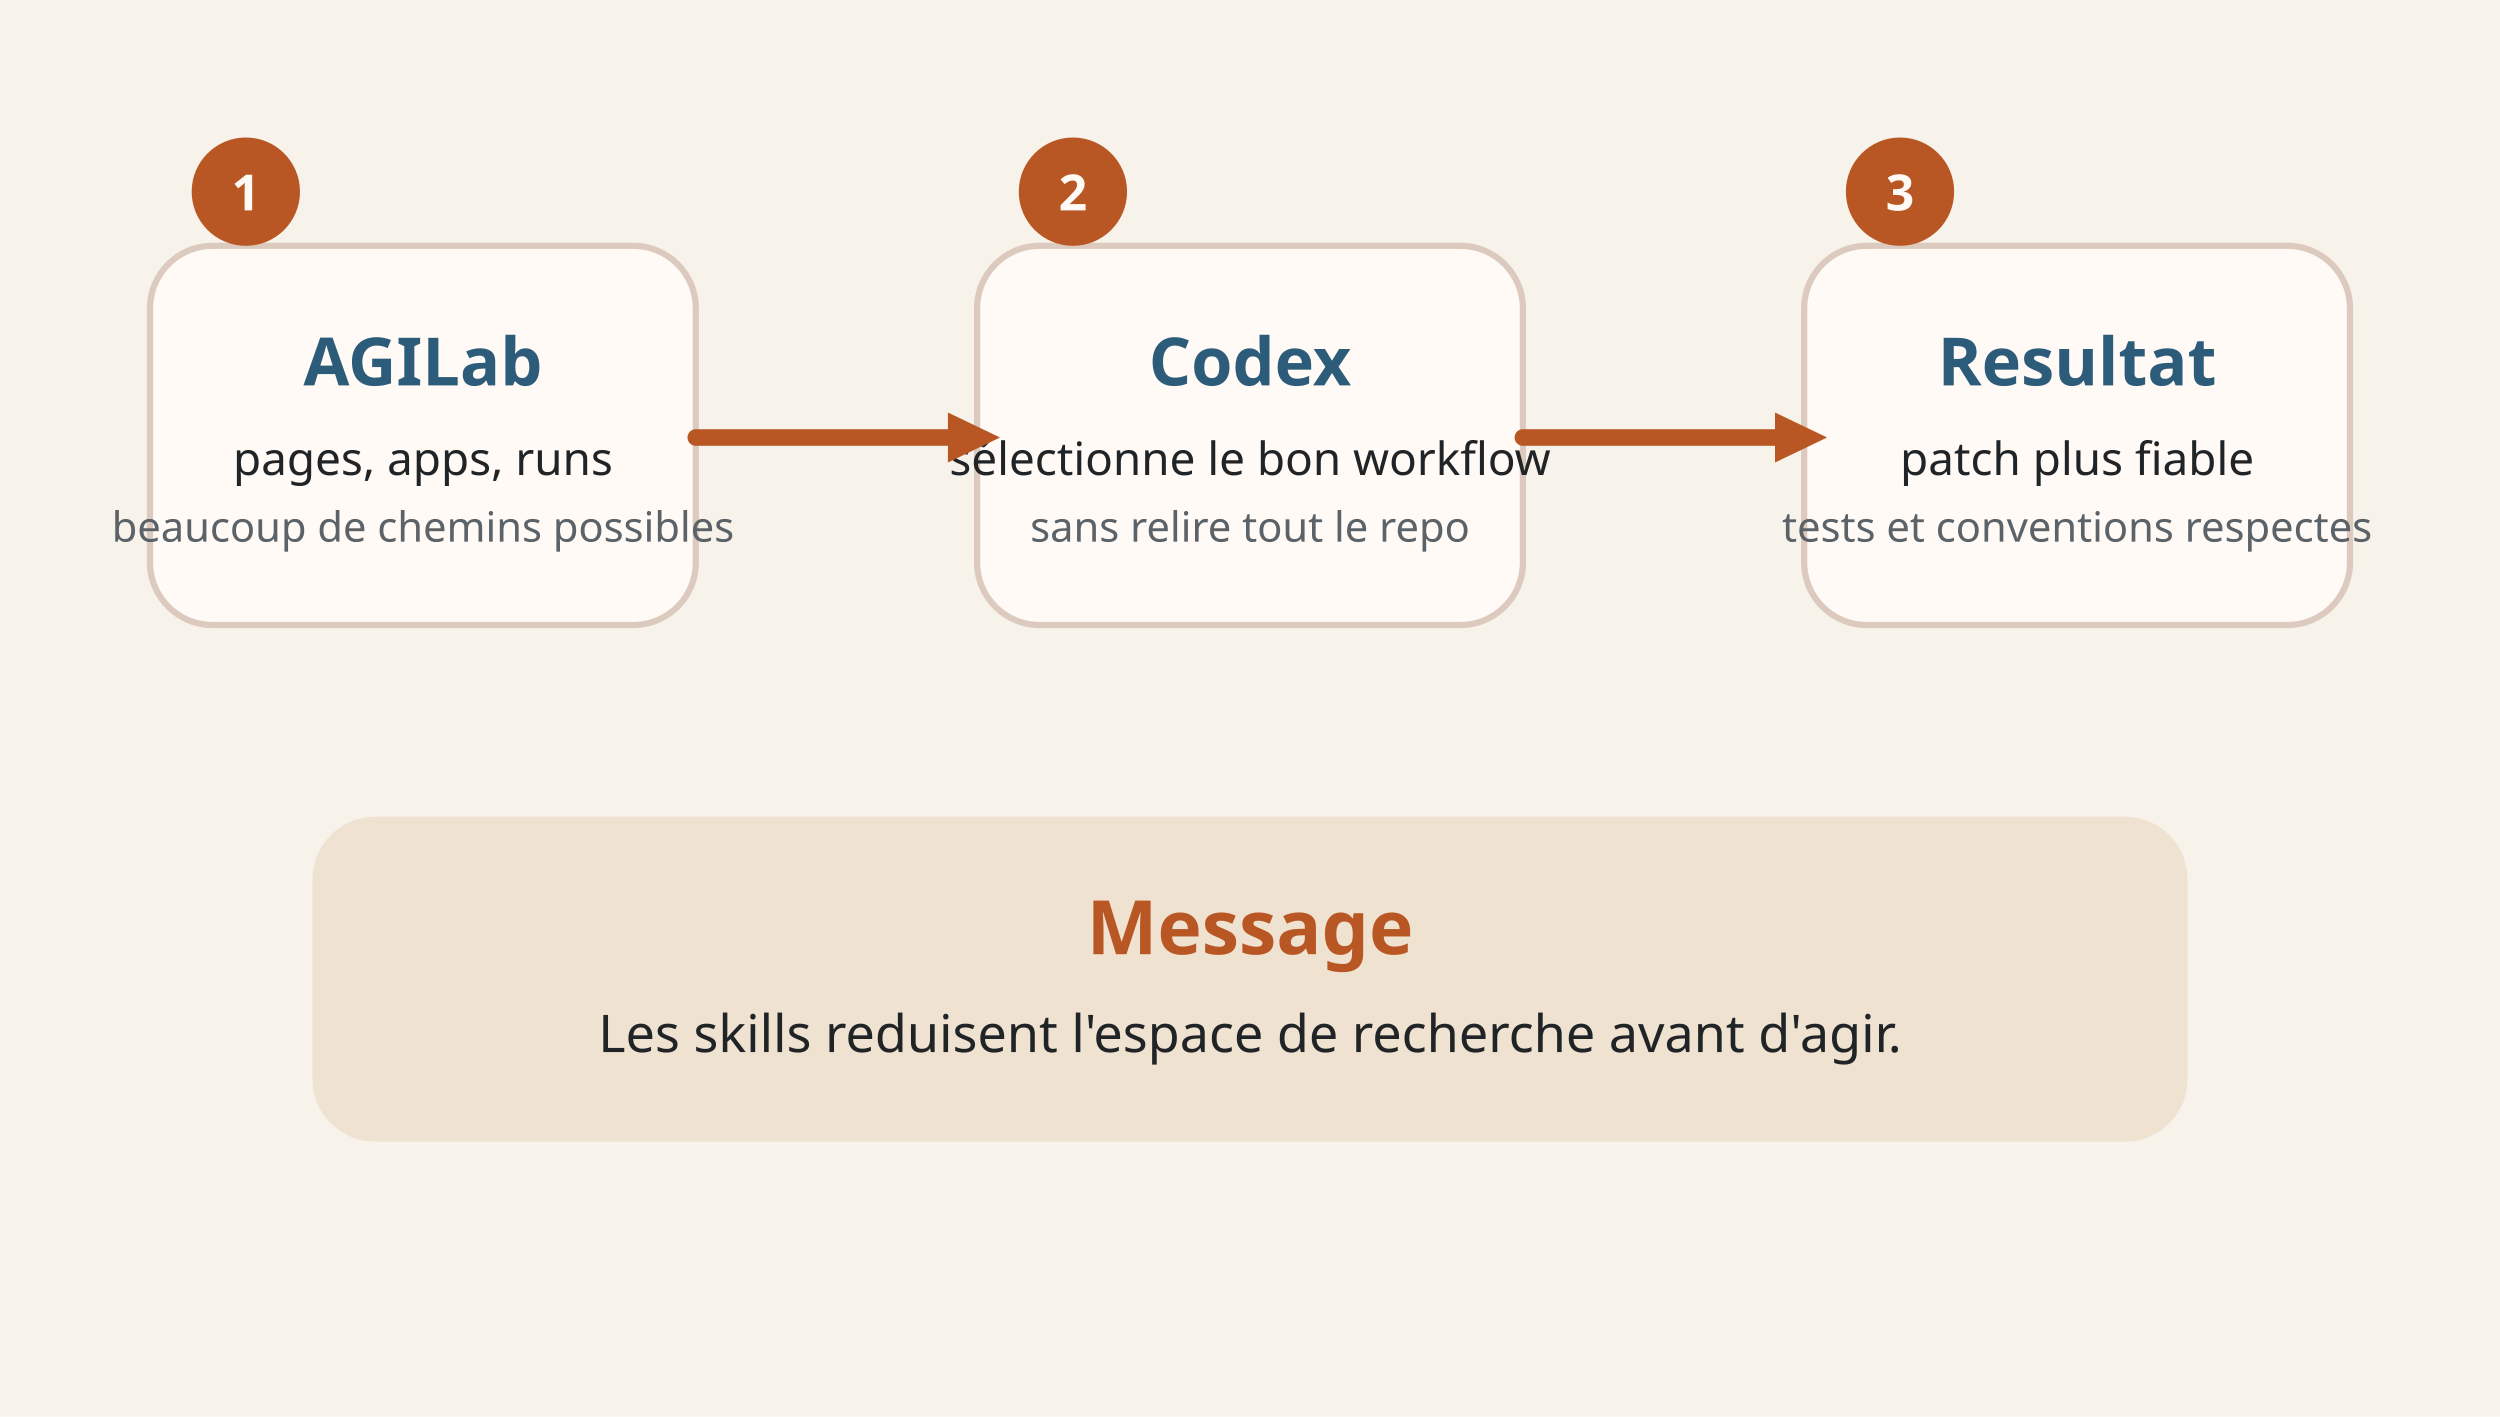
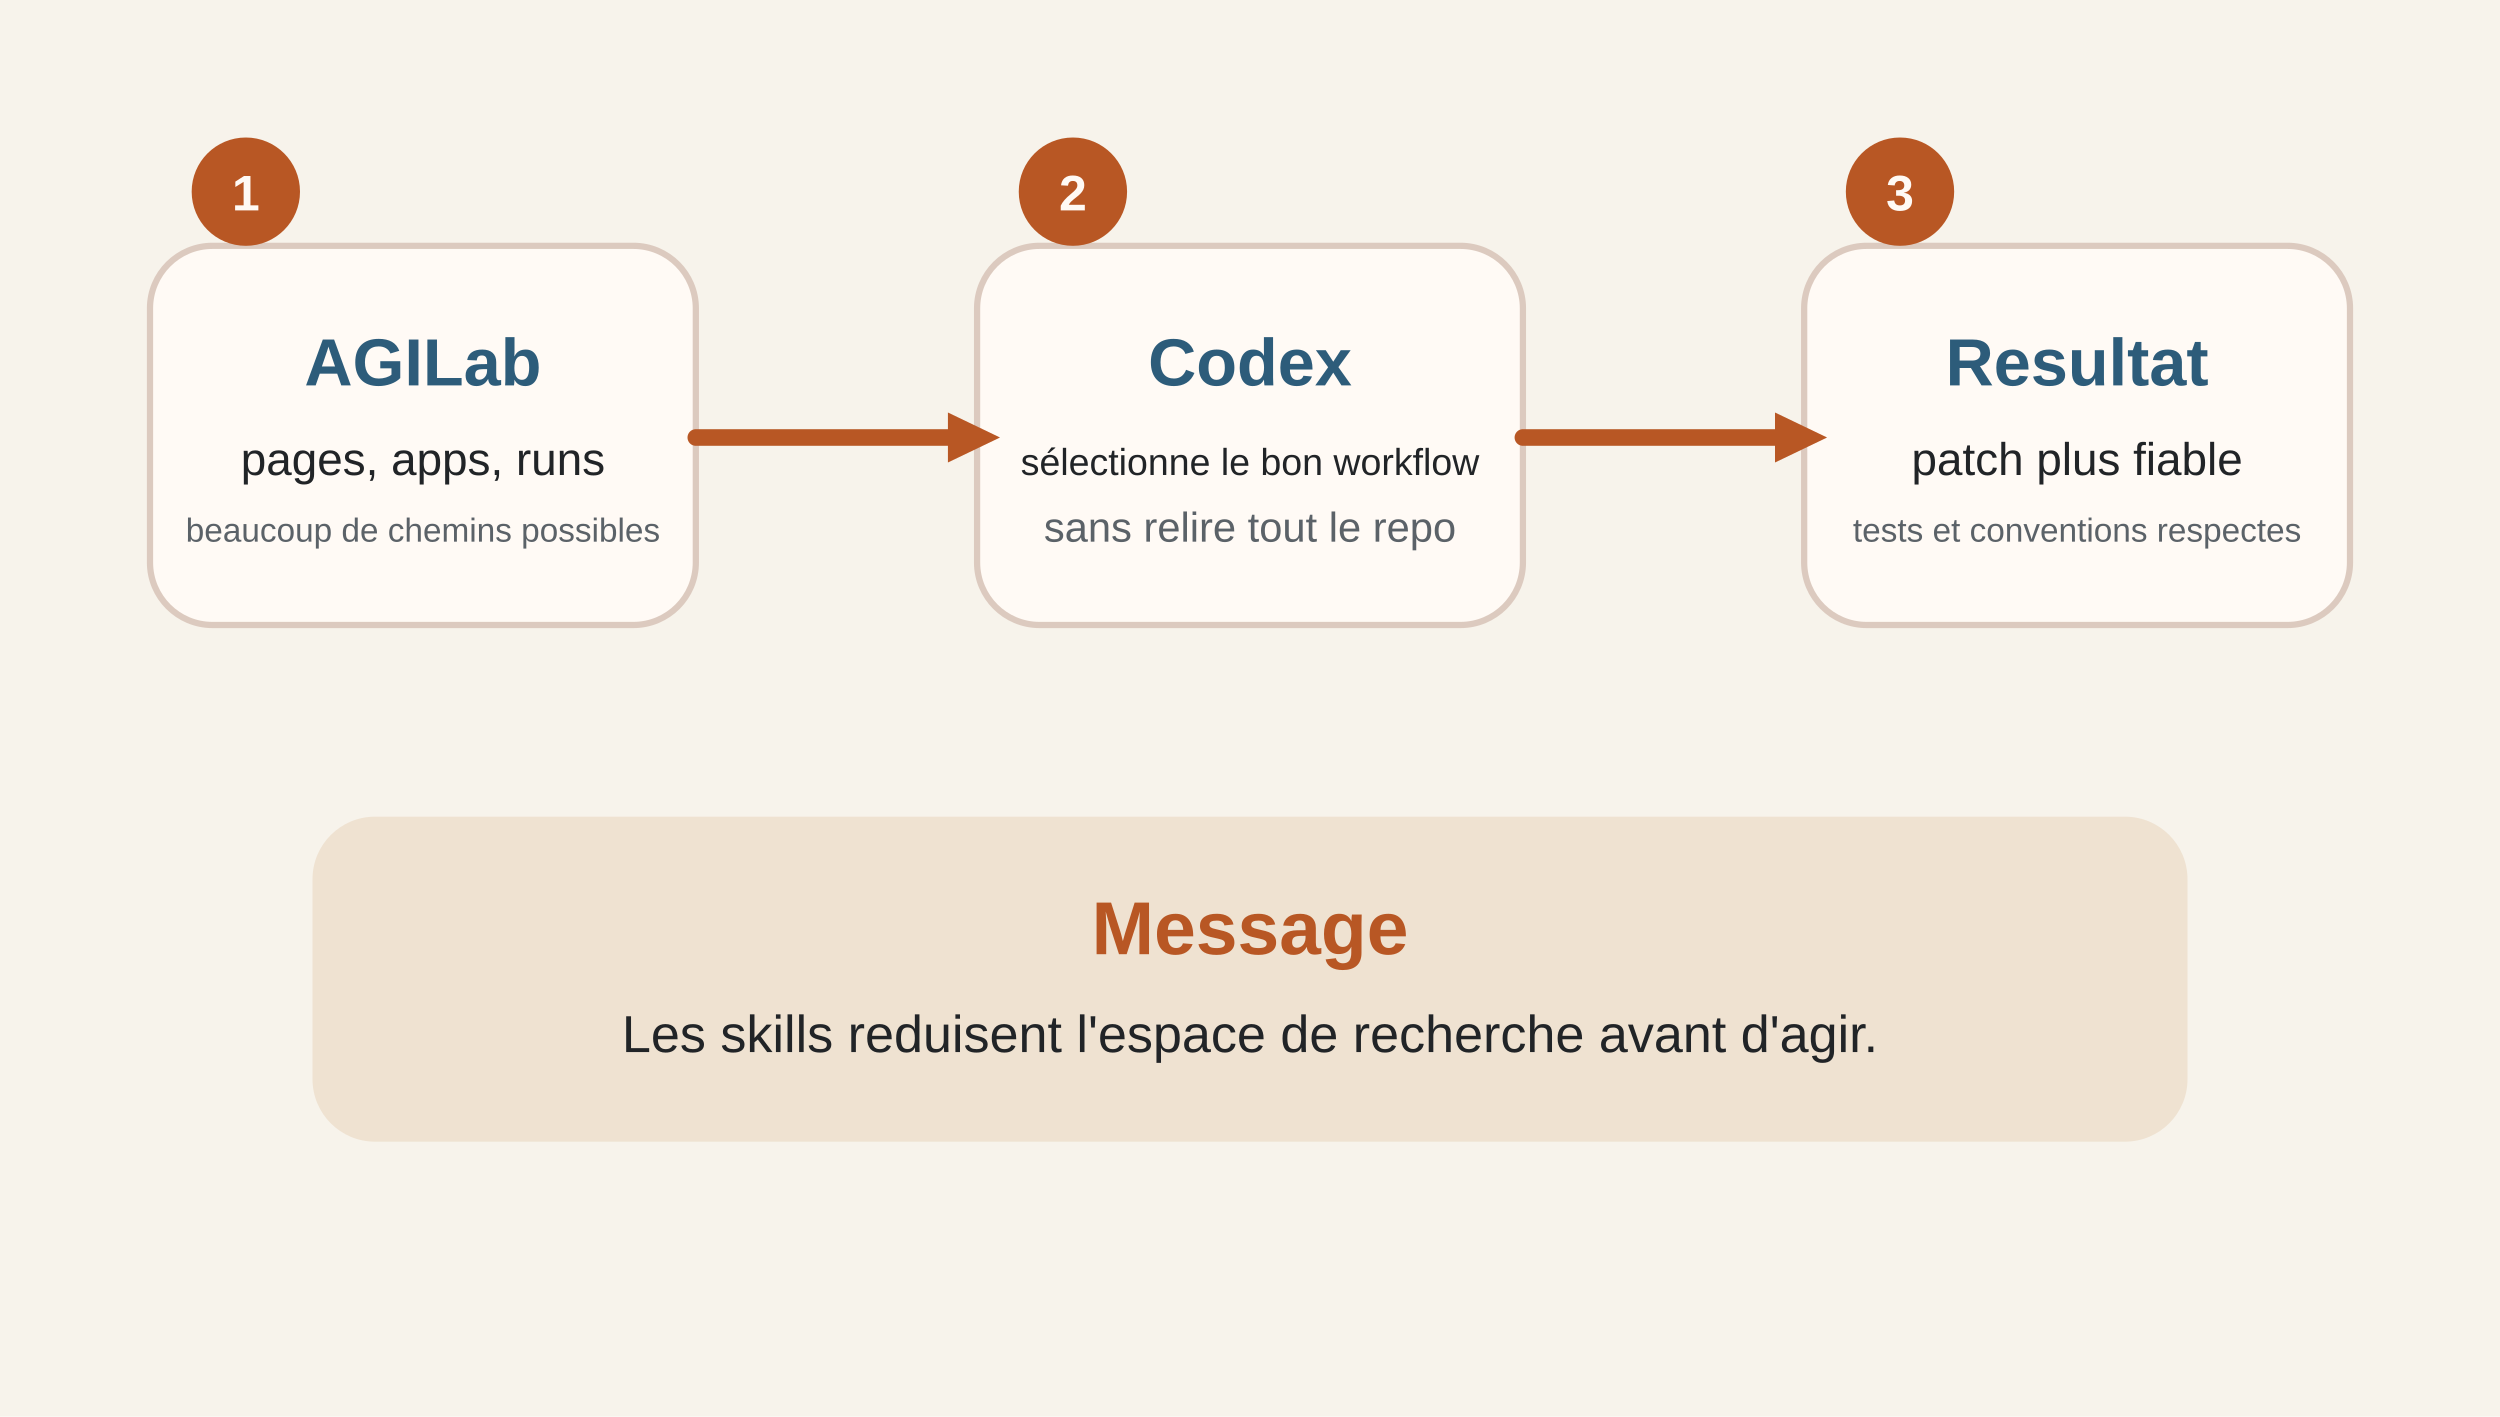
<svg xmlns="http://www.w3.org/2000/svg" width="1200" height="680" viewBox="0 0 1200 680">
  <rect width="1200" height="680" fill="#f7f3eb" />
  <rect x="72" y="118" width="262" height="182" rx="30" fill="#fffaf5" stroke="#dccabf" stroke-width="3" />
  <rect x="469" y="118" width="262" height="182" rx="30" fill="#fffaf5" stroke="#dccabf" stroke-width="3" />
  <rect x="866" y="118" width="262" height="182" rx="30" fill="#fffaf5" stroke="#dccabf" stroke-width="3" />
  <circle cx="118" cy="92" r="26" fill="#b85724" />
-   <text x="118" y="101" font-size="24" text-anchor="middle" fill="#fffaf5" font-family="Aptos" font-weight="700">1</text>
+   <text x="118" y="101" font-size="24" text-anchor="middle" fill="#fffaf5" font-family="Aptos, Arial, Helvetica, sans-serif" font-weight="700">1</text>
  <circle cx="515" cy="92" r="26" fill="#b85724" />
-   <text x="515" y="101" font-size="24" text-anchor="middle" fill="#fffaf5" font-family="Aptos" font-weight="700">2</text>
+   <text x="515" y="101" font-size="24" text-anchor="middle" fill="#fffaf5" font-family="Aptos, Arial, Helvetica, sans-serif" font-weight="700">2</text>
  <circle cx="912" cy="92" r="26" fill="#b85724" />
-   <text x="912" y="101" font-size="24" text-anchor="middle" fill="#fffaf5" font-family="Aptos" font-weight="700">3</text>
-   <text x="203" y="185" font-size="32" text-anchor="middle" fill="#2d5c7a" font-family="Aptos" font-weight="700">AGILab</text>
-   <text x="203" y="228" font-size="22" text-anchor="middle" fill="#212427" font-family="Aptos">pages, apps, runs</text>
-   <text x="203" y="260" font-size="20" text-anchor="middle" fill="#5b6268" font-family="Aptos">beaucoup de chemins possibles</text>
-   <text x="600" y="185" font-size="32" text-anchor="middle" fill="#2d5c7a" font-family="Aptos" font-weight="700">Codex</text>
-   <text x="600" y="228" font-size="22" text-anchor="middle" fill="#212427" font-family="Aptos">sélectionne le bon workflow</text>
-   <text x="600" y="260" font-size="20" text-anchor="middle" fill="#5b6268" font-family="Aptos">sans relire tout le repo</text>
-   <text x="997" y="185" font-size="32" text-anchor="middle" fill="#2d5c7a" font-family="Aptos" font-weight="700">Resultat</text>
-   <text x="997" y="228" font-size="22" text-anchor="middle" fill="#212427" font-family="Aptos">patch plus fiable</text>
-   <text x="997" y="260" font-size="20" text-anchor="middle" fill="#5b6268" font-family="Aptos">tests et conventions respectes</text>
+   <text x="912" y="101" font-size="24" text-anchor="middle" fill="#fffaf5" font-family="Aptos, Arial, Helvetica, sans-serif" font-weight="700">3</text>
+   <text x="203" y="185" font-size="32" text-anchor="middle" fill="#2d5c7a" font-family="Aptos, Arial, Helvetica, sans-serif" font-weight="700">AGILab</text>
+   <text x="203" y="228" font-size="22" text-anchor="middle" fill="#212427" font-family="Aptos, Arial, Helvetica, sans-serif">pages, apps, runs</text>
+   <text x="203" y="260" font-size="16" text-anchor="middle" fill="#5b6268" font-family="Aptos, Arial, Helvetica, sans-serif">beaucoup de chemins possibles</text>
+   <text x="600" y="185" font-size="32" text-anchor="middle" fill="#2d5c7a" font-family="Aptos, Arial, Helvetica, sans-serif" font-weight="700">Codex</text>
+   <text x="600" y="228" font-size="18" text-anchor="middle" fill="#212427" font-family="Aptos, Arial, Helvetica, sans-serif">sélectionne le bon workflow</text>
+   <text x="600" y="260" font-size="20" text-anchor="middle" fill="#5b6268" font-family="Aptos, Arial, Helvetica, sans-serif">sans relire tout le repo</text>
+   <text x="997" y="185" font-size="32" text-anchor="middle" fill="#2d5c7a" font-family="Aptos, Arial, Helvetica, sans-serif" font-weight="700">Resultat</text>
+   <text x="997" y="228" font-size="22" text-anchor="middle" fill="#212427" font-family="Aptos, Arial, Helvetica, sans-serif">patch plus fiable</text>
+   <text x="997" y="260" font-size="16" text-anchor="middle" fill="#5b6268" font-family="Aptos, Arial, Helvetica, sans-serif">tests et conventions respectes</text>
  <path d="M334 210 L469 210" stroke="#b85724" stroke-width="8" fill="none" stroke-linecap="round" />
  <path d="M731 210 L866 210" stroke="#b85724" stroke-width="8" fill="none" stroke-linecap="round" />
  <polygon points="455,198 480,210 455,222" fill="#b85724" />
  <polygon points="852,198 877,210 852,222" fill="#b85724" />
  <rect x="150" y="392" width="900" height="156" rx="30" fill="#efe2d1" stroke="none" />
-   <text x="600" y="458" font-size="36" text-anchor="middle" fill="#b85724" font-family="Aptos" font-weight="700">Message</text>
-   <text x="600" y="505" font-size="25" text-anchor="middle" fill="#212427" font-family="Aptos">Les skills reduisent l'espace de recherche avant d'agir.</text>
+   <text x="600" y="458" font-size="36" text-anchor="middle" fill="#b85724" font-family="Aptos, Arial, Helvetica, sans-serif" font-weight="700">Message</text>
+   <text x="600" y="505" font-size="25" text-anchor="middle" fill="#212427" font-family="Aptos, Arial, Helvetica, sans-serif">Les skills reduisent l'espace de recherche avant d'agir.</text>
</svg>
